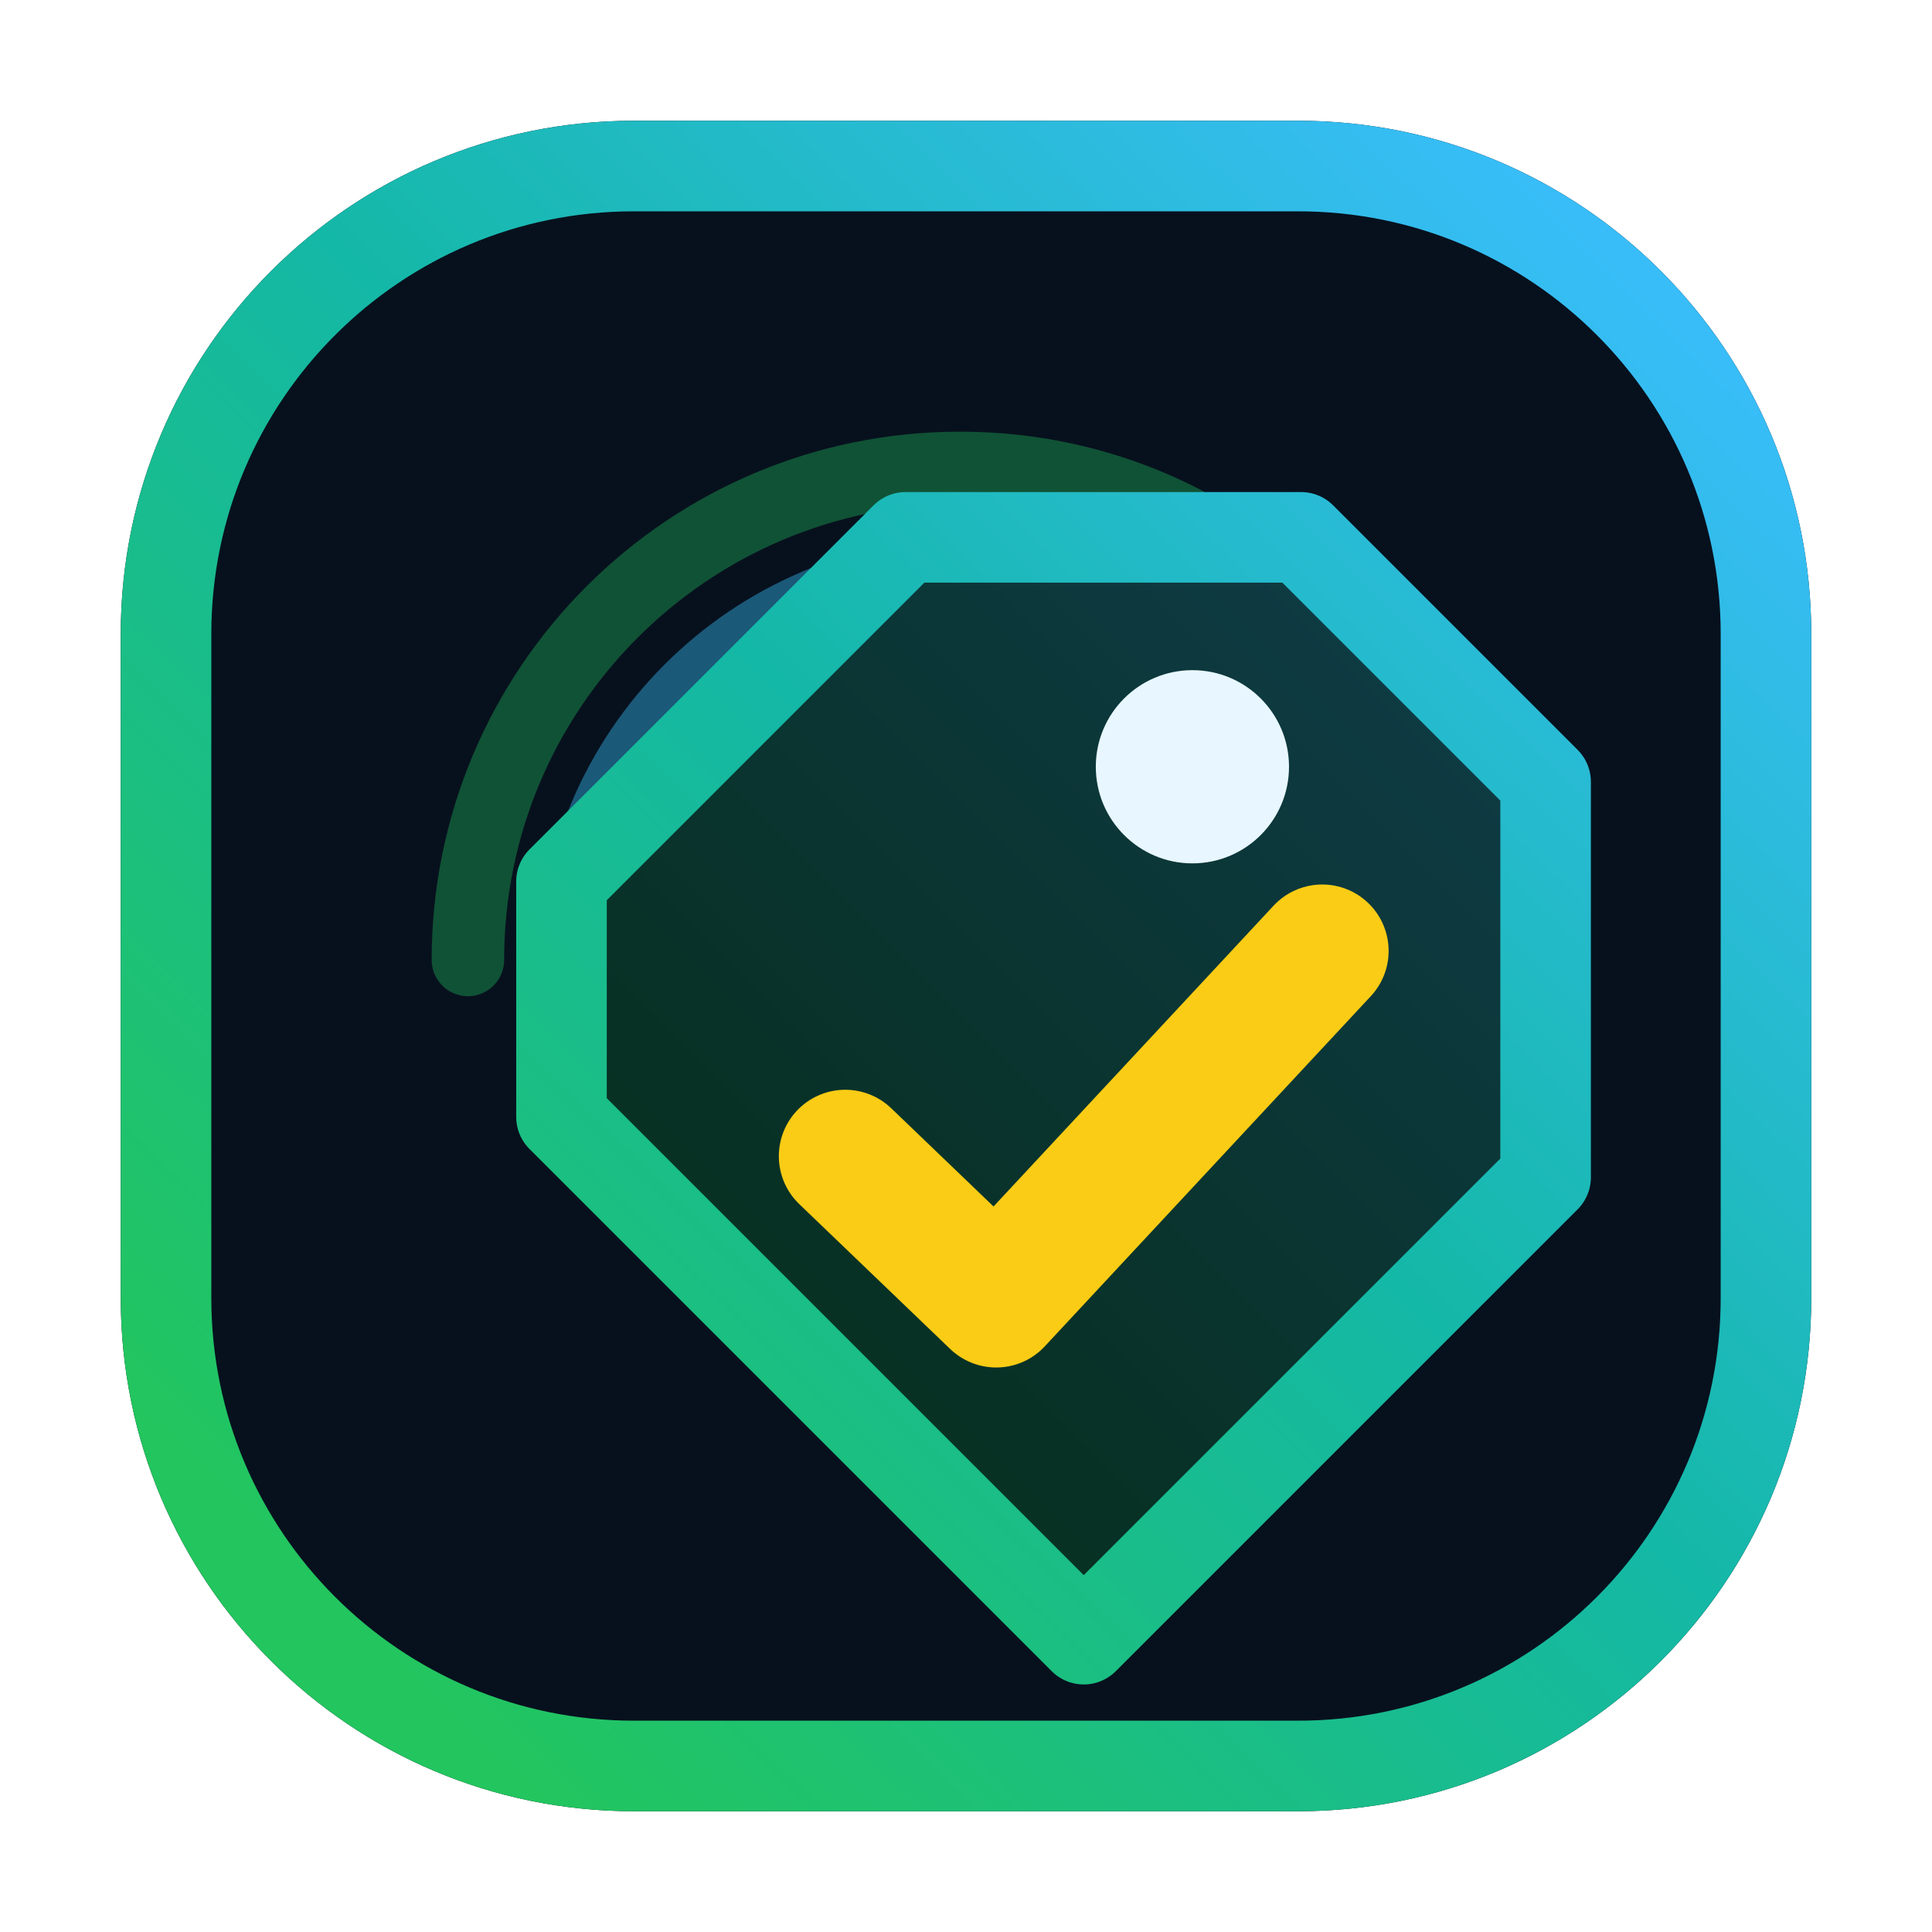
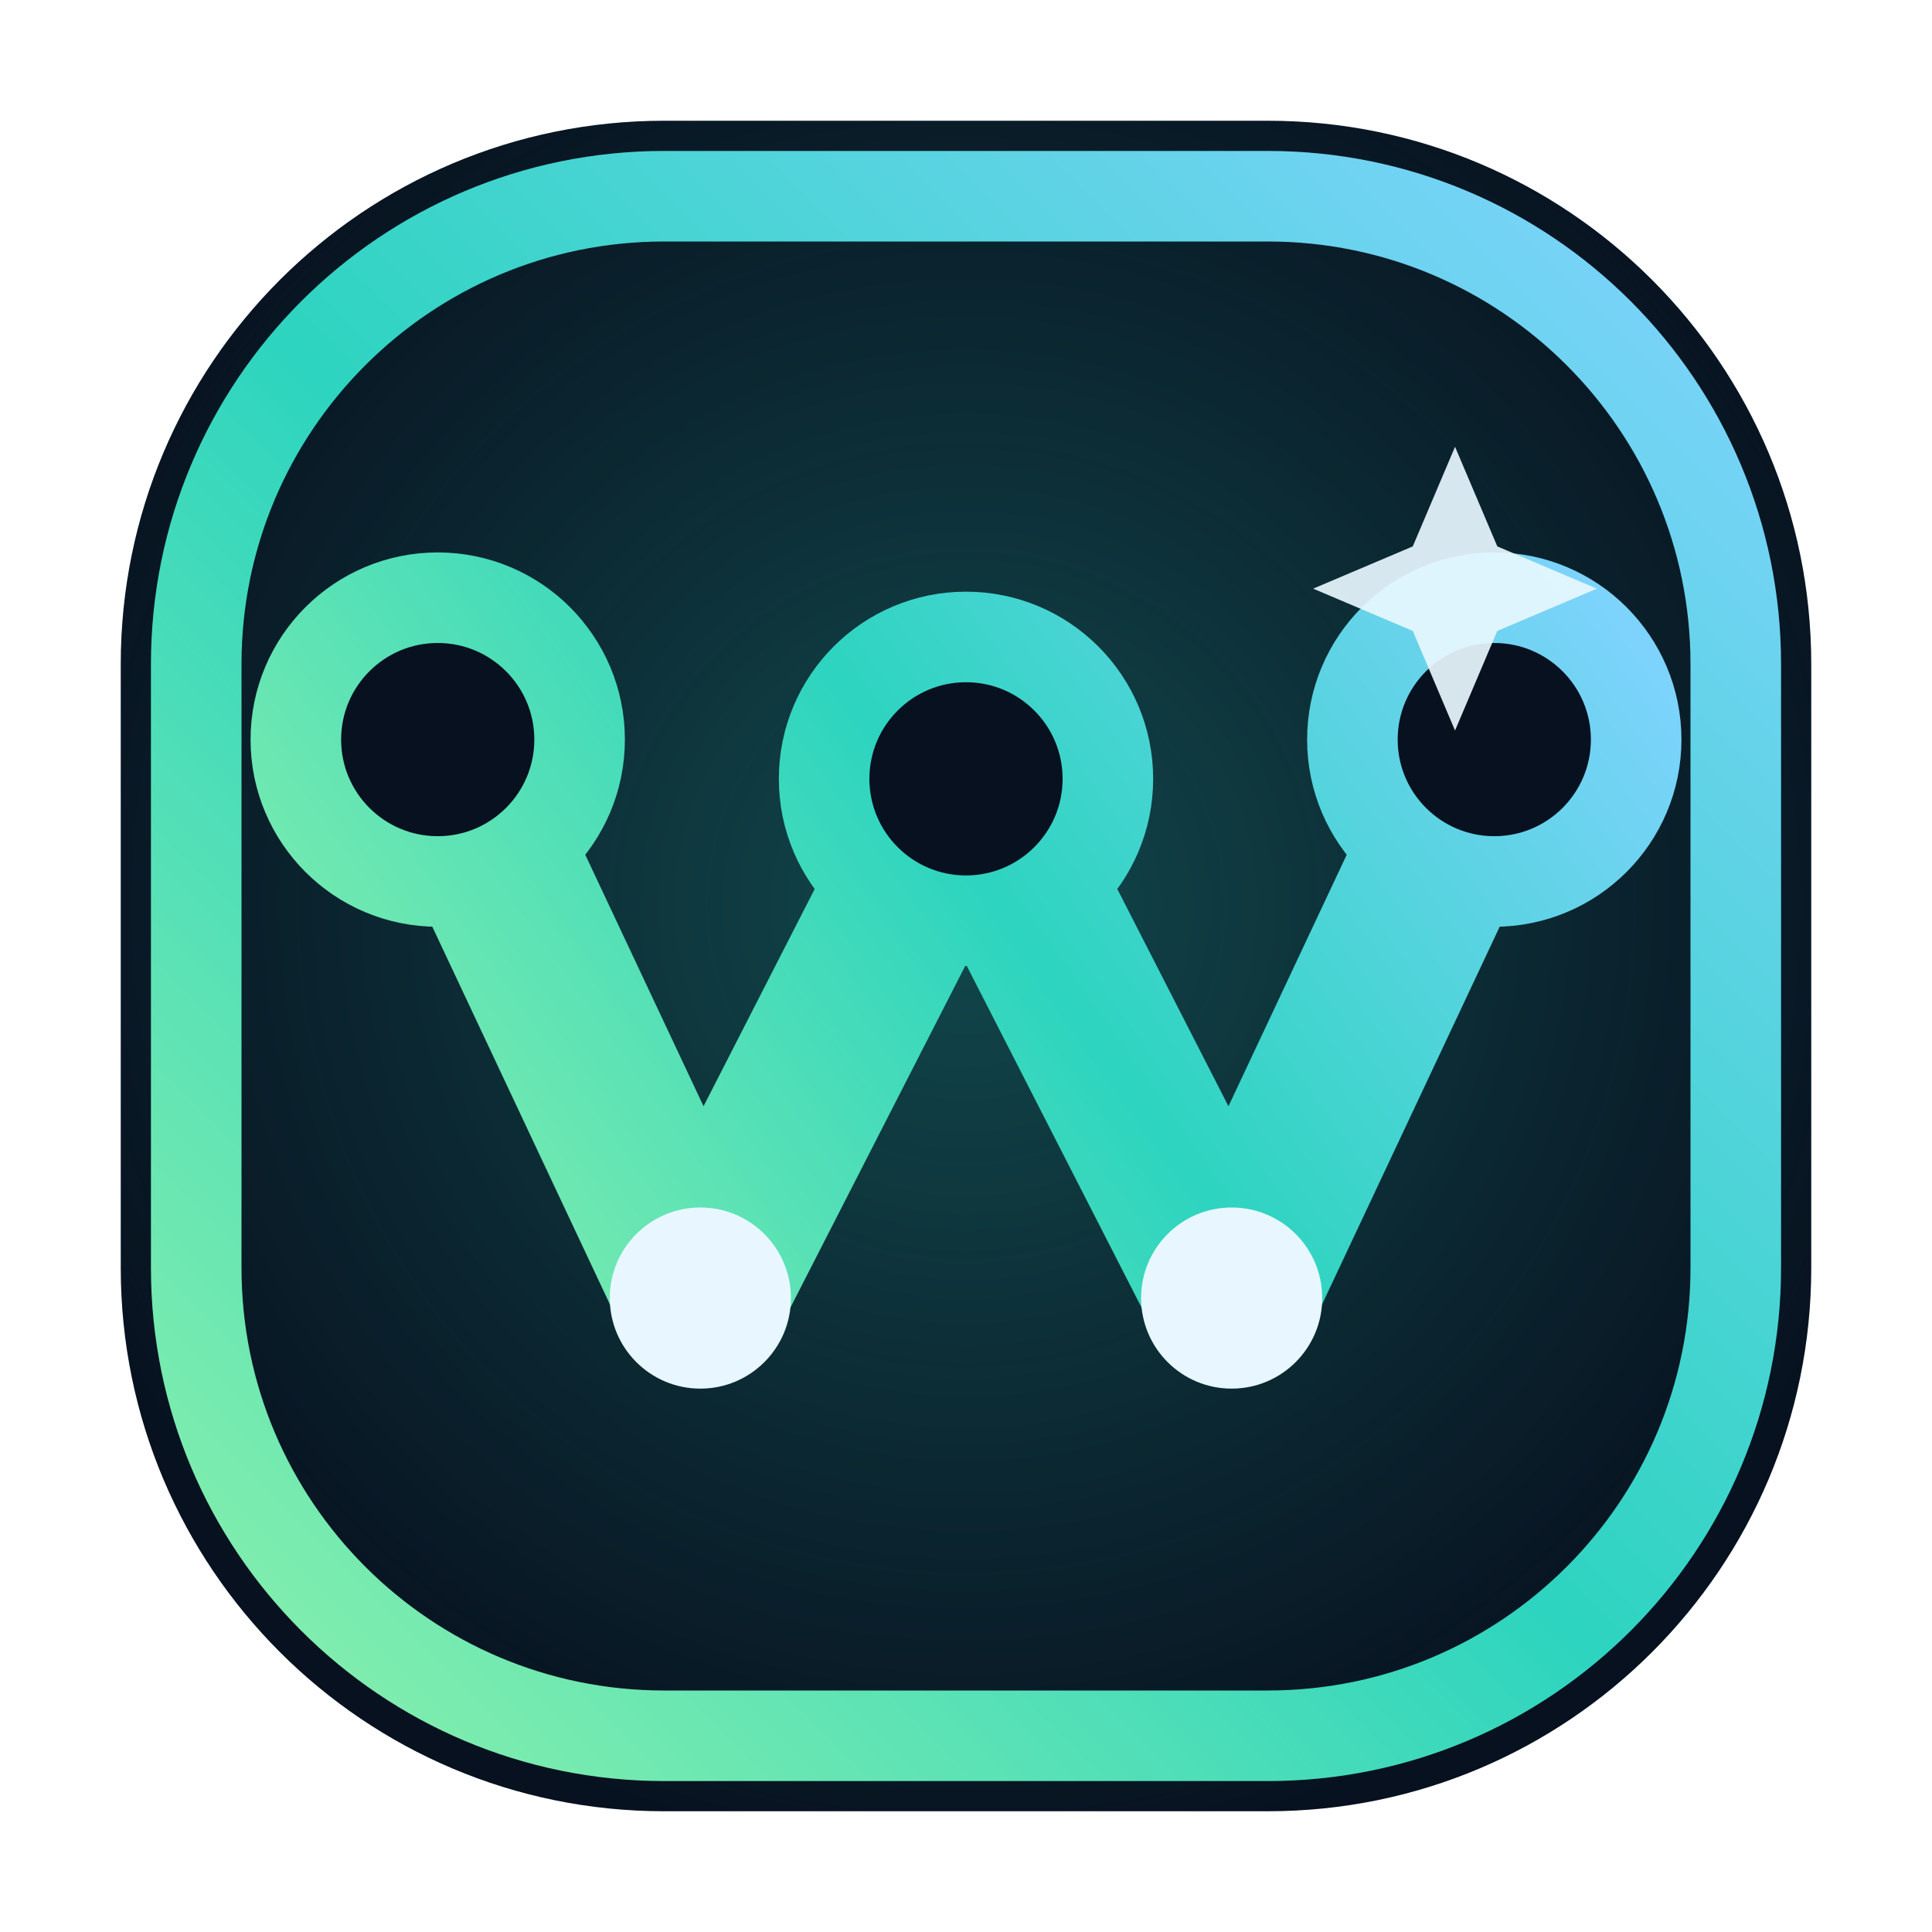
<svg xmlns="http://www.w3.org/2000/svg" width="64" height="64" viewBox="0 0 64 64" fill="none">
  <defs>
-     <linearGradient id="workvertFavGlow" x1="12" y1="54" x2="55" y2="10" gradientUnits="userSpaceOnUse">
-       <stop stop-color="#22C55E" />
-       <stop offset="0.52" stop-color="#14B8A6" />
-       <stop offset="1" stop-color="#38BDF8" />
+     <linearGradient id="frame" x1="8" y1="56" x2="56" y2="8" gradientUnits="userSpaceOnUse">
+       <stop stop-color="#86EFAC" />
+       <stop offset="0.48" stop-color="#2DD4BF" />
+       <stop offset="1" stop-color="#7DD3FC" />
    </linearGradient>
-     <linearGradient id="workvertFavTagFill" x1="18" y1="45" x2="46" y2="17" gradientUnits="userSpaceOnUse">
-       <stop stop-color="#052E1A" />
-       <stop offset="1" stop-color="#0F3B47" />
+     <linearGradient id="mark" x1="14" y1="45" x2="52" y2="18" gradientUnits="userSpaceOnUse">
+       <stop stop-color="#86EFAC" />
+       <stop offset="0.52" stop-color="#2DD4BF" />
+       <stop offset="1" stop-color="#7DD3FC" />
    </linearGradient>
+     <radialGradient id="glow" cx="0" cy="0" r="1" gradientUnits="userSpaceOnUse" gradientTransform="translate(32 30) rotate(90) scale(32)">
+       <stop stop-color="#2DD4BF" stop-opacity="0.28" />
+       <stop offset="1" stop-color="#2DD4BF" stop-opacity="0" />
+     </radialGradient>
  </defs>
-   <rect x="4" y="4" width="56" height="56" rx="17" fill="#07111E" />
-   <rect x="5.5" y="5.5" width="53" height="53" rx="15.5" stroke="url(#workvertFavGlow)" stroke-width="3" />
-   <path d="M19 32.2C19 24.9 24.9 19 32.2 19C37.6 19 42.2 22.2 44.3 26.8" stroke="#38BDF8" stroke-width="2.4" stroke-linecap="round" opacity="0.42" />
-   <path d="M15.5 31.8C15.5 22.8 22.8 15.5 31.8 15.5C38.8 15.5 44.7 19.9 47 26.1" stroke="#22C55E" stroke-width="2.4" stroke-linecap="round" opacity="0.36" />
-   <path d="M18.6 29.2L30 17.8H43.1L51.2 25.9V39L35.9 54.3L18.6 37V29.2Z" fill="url(#workvertFavTagFill)" stroke="url(#workvertFavGlow)" stroke-width="3" stroke-linejoin="round" />
-   <circle cx="39.5" cy="25.4" r="3.2" fill="#E8F7FF" />
-   <path d="M28 38.3L33 43.1L43.8 31.5" stroke="#FACC15" stroke-width="4.4" stroke-linecap="round" stroke-linejoin="round" />
+   <rect x="4" y="4" width="56" height="56" rx="18" fill="#07111F" />
+   <rect x="4" y="4" width="56" height="56" rx="18" fill="url(#glow)" />
+   <rect x="6.5" y="6.5" width="51" height="51" rx="15.5" stroke="url(#frame)" stroke-width="3" />
+   <path d="M14.5 24.5L23.2 43L32 25.8L40.8 43L49.5 24.5" stroke="url(#mark)" stroke-width="5.6" stroke-linecap="round" stroke-linejoin="round" />
+   <circle cx="14.5" cy="24.5" r="4.7" fill="#07111F" stroke="url(#mark)" stroke-width="3" />
+   <circle cx="32" cy="25.8" r="4.7" fill="#07111F" stroke="url(#mark)" stroke-width="3" />
+   <circle cx="49.5" cy="24.5" r="4.7" fill="#07111F" stroke="url(#mark)" stroke-width="3" />
+   <circle cx="23.2" cy="43" r="3" fill="#E8F7FF" />
+   <circle cx="40.8" cy="43" r="3" fill="#E8F7FF" />
+   <path d="M48.2 14.8L49.6 18.1L52.9 19.5L49.6 20.9L48.2 24.2L46.8 20.9L43.5 19.5L46.8 18.1L48.2 14.8Z" fill="#E8F7FF" opacity="0.92" />
</svg>
